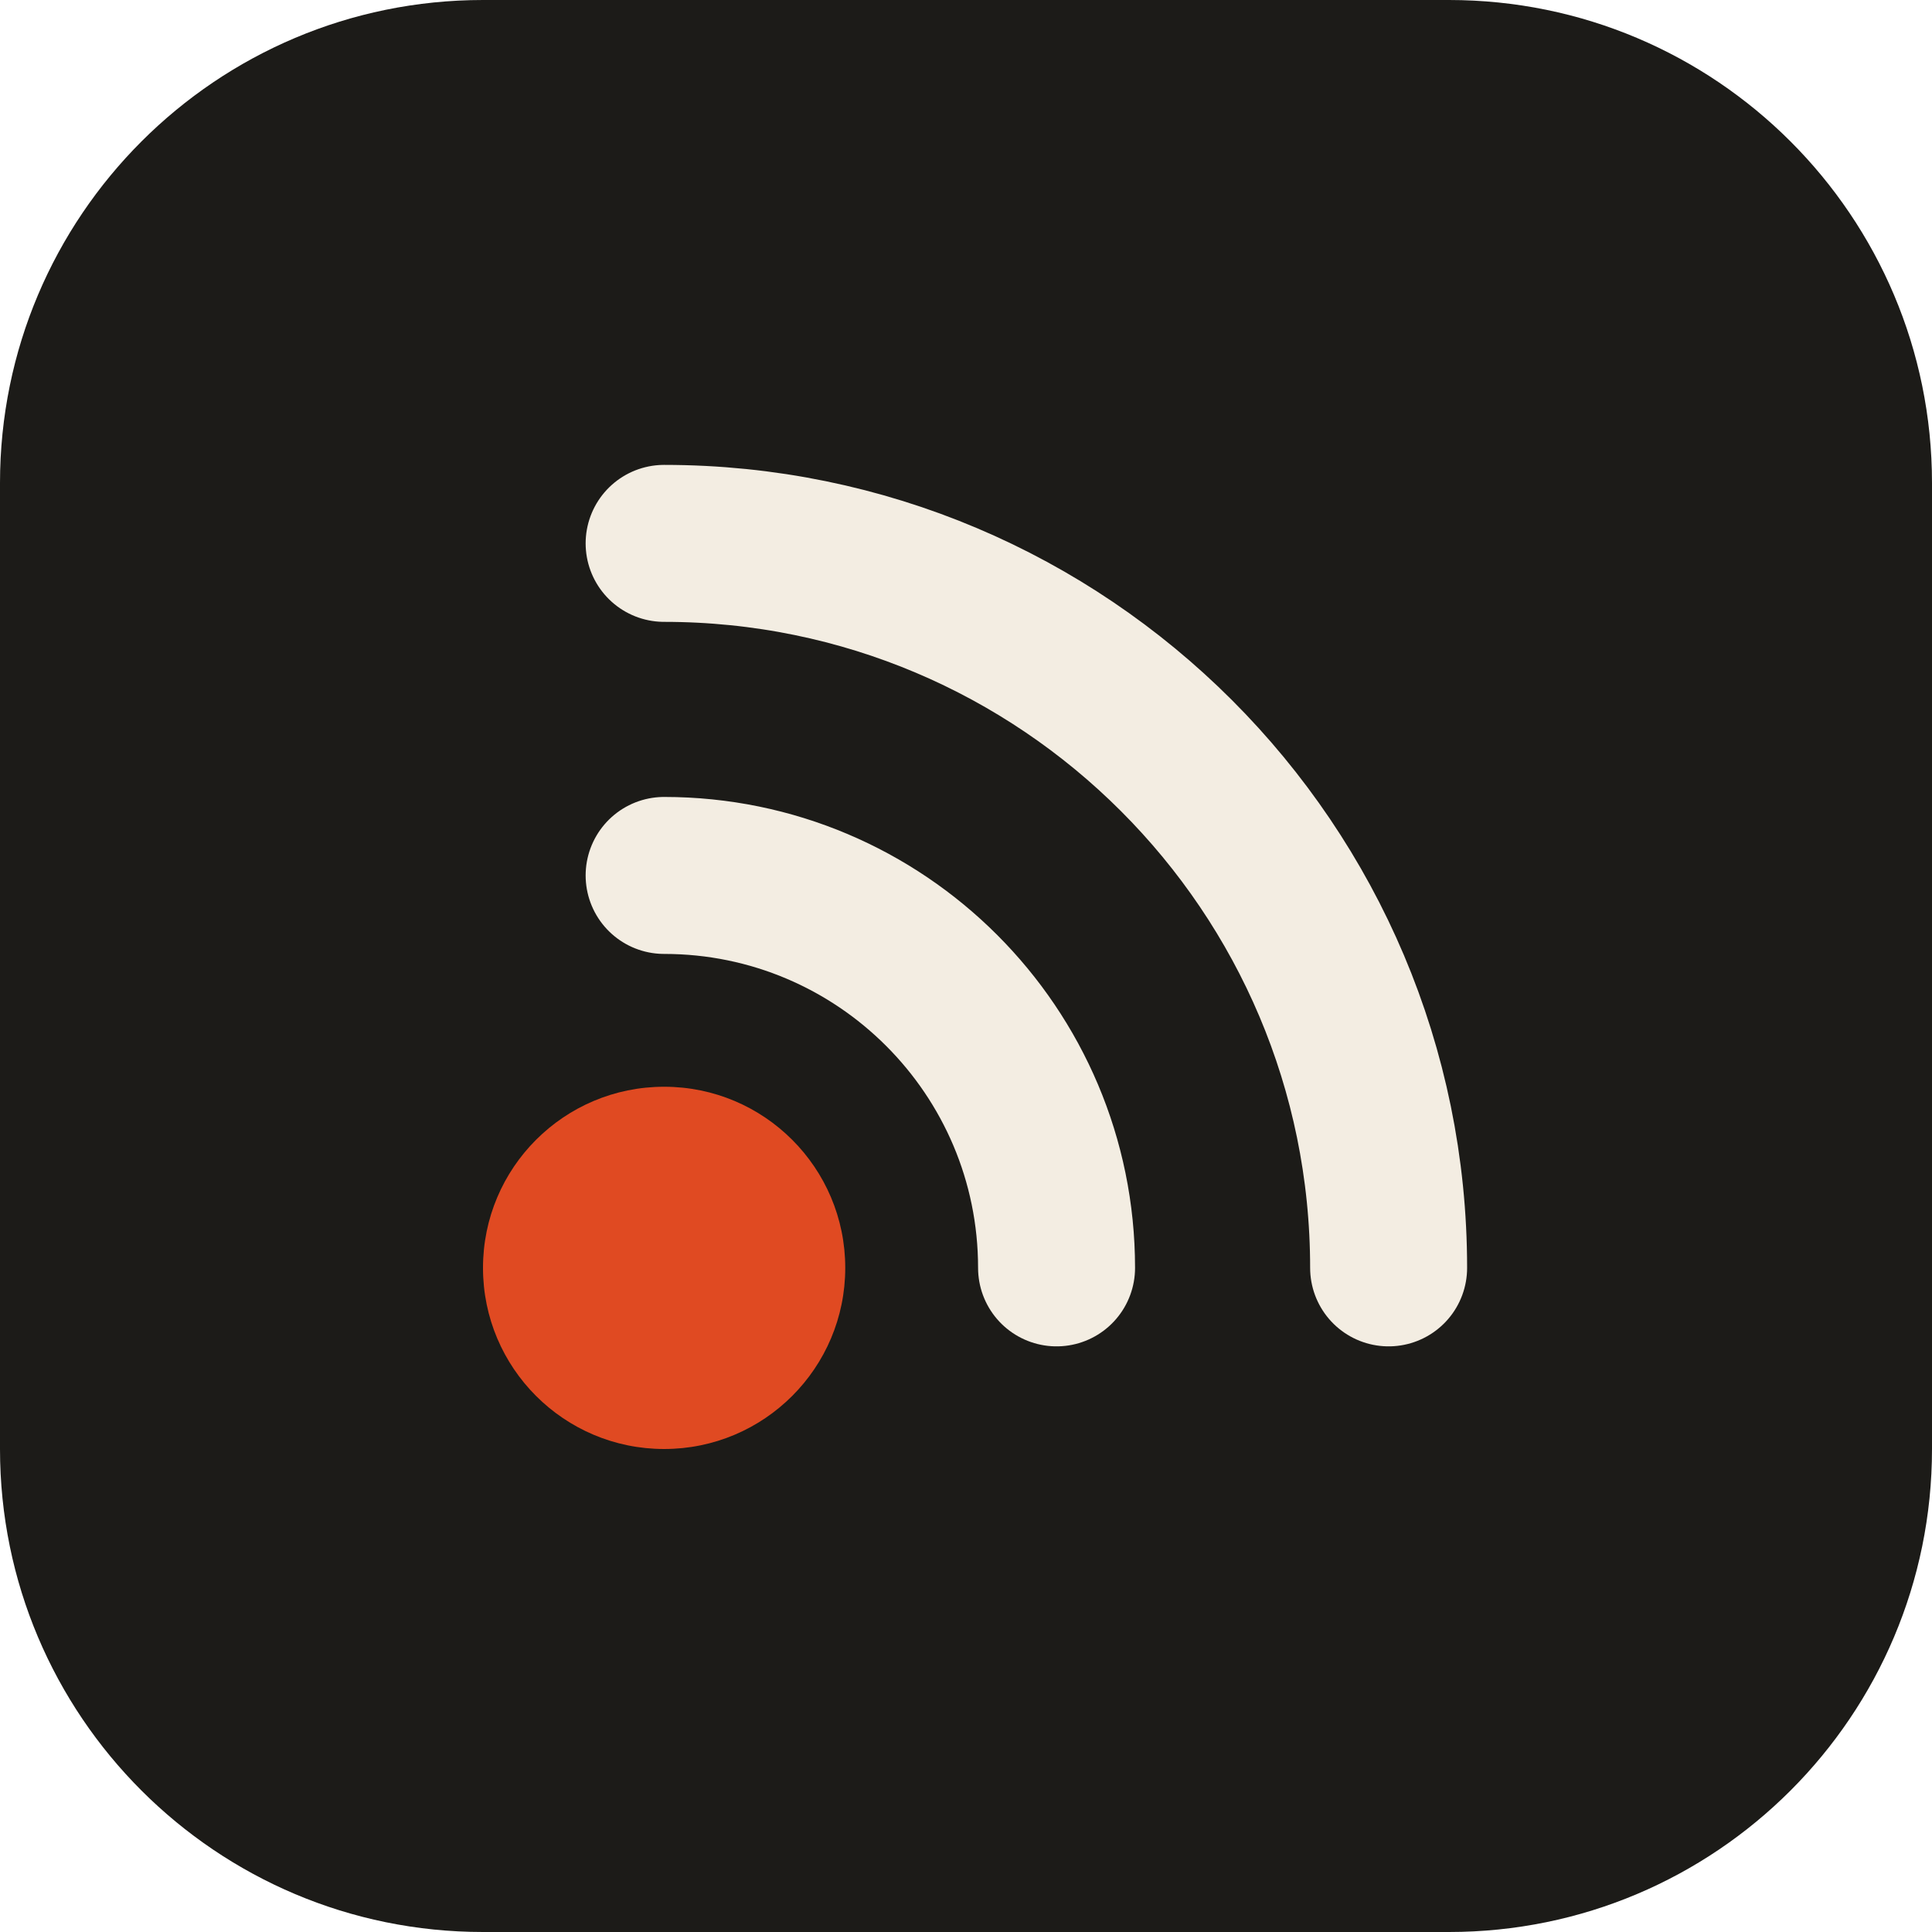
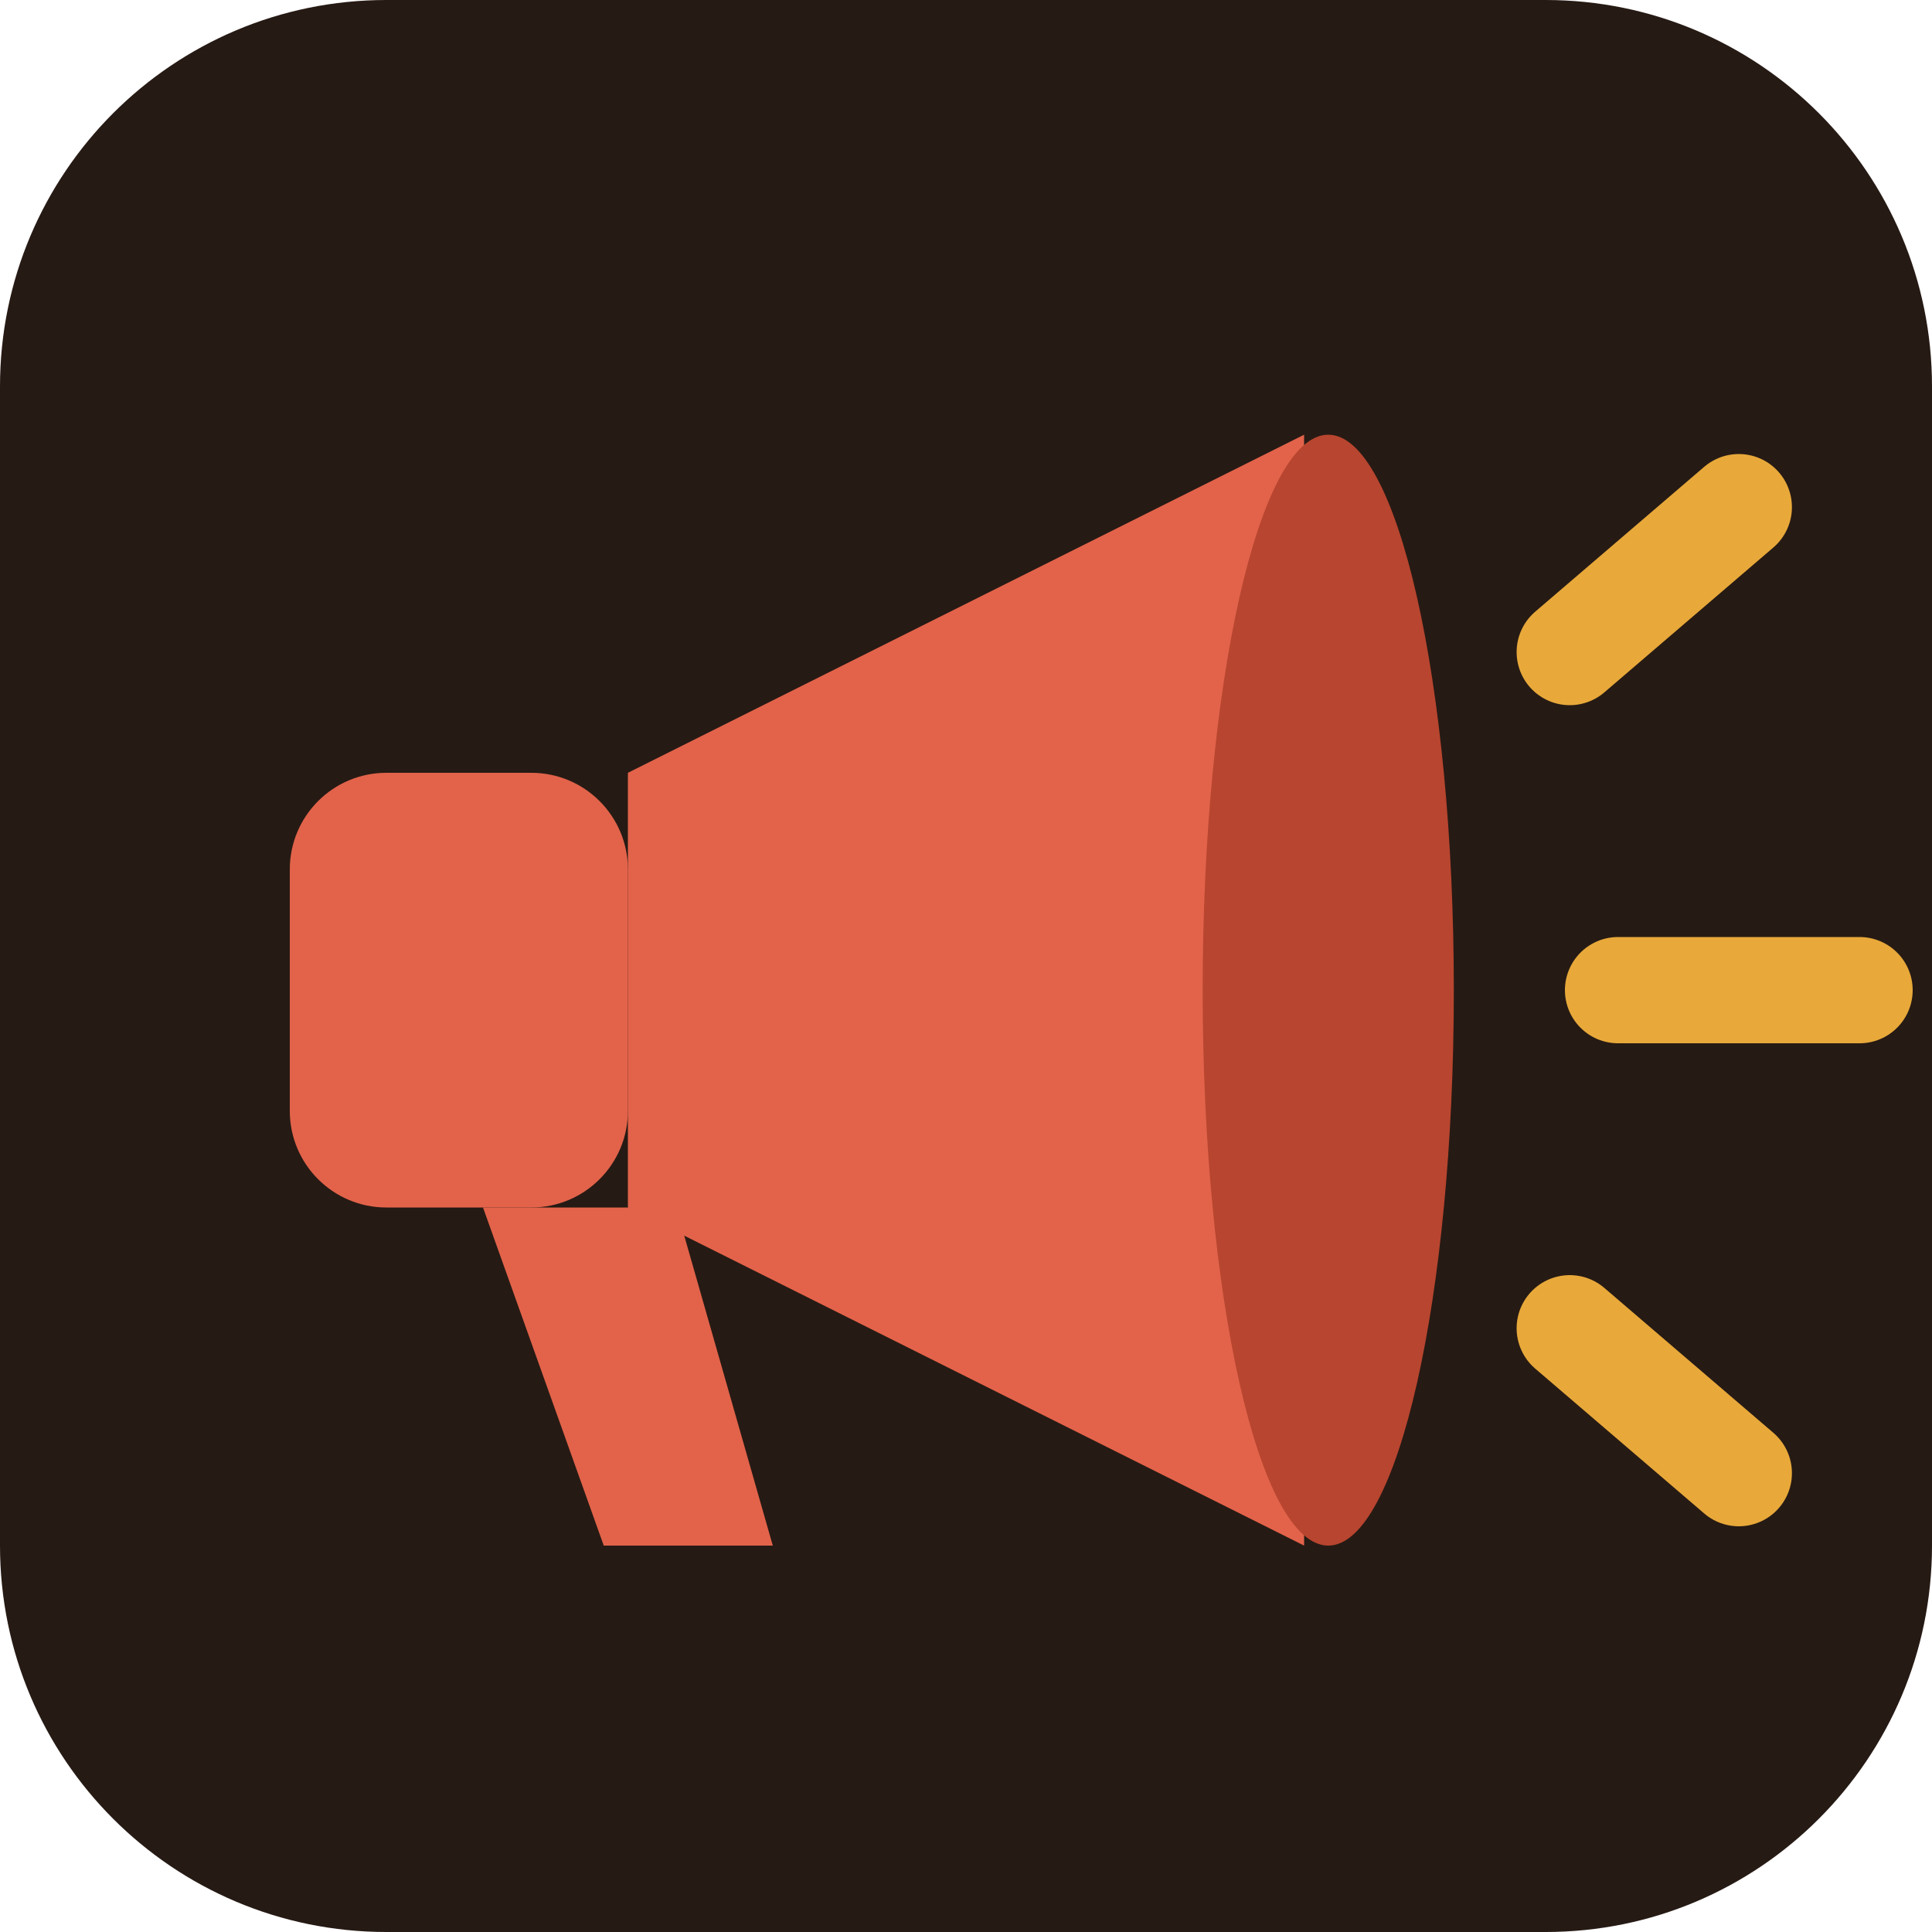
- <svg xmlns="http://www.w3.org/2000/svg" viewBox="0 0 32 32">
-   <rect width="32" height="32" rx="8" fill="#1C1B18" />
-   <circle cx="11" cy="21" r="3" fill="#E04A22" />
-   <path d="M11 14.5a6.5 6.5 0 0 1 6.5 6.5M11 9a12 12 0 0 1 12 12" stroke="#F3EDE2" stroke-width="2.6" fill="none" stroke-linecap="round" />
+ <svg xmlns="http://www.w3.org/2000/svg" viewBox="0 0 40 40">
+   <rect width="40" height="40" rx="8" fill="#261a14" />
+   <g transform="translate(2 4)">
+     <rect x="4" y="12" width="7" height="9" rx="2" fill="#e2634a" />
+     <path d="M11 12 25 5v23l-14-7z" fill="#e2634a" />
+     <ellipse cx="25.5" cy="16.5" rx="2.6" ry="11.5" fill="#b8452f" />
+     <path d="M8 21l2.5 7h3.5l-2-7" fill="#e2634a" />
+     <path d="M30.5 9.5l3.5-3M31.5 16.5h5M30.5 23.5l3.5 3" stroke="#e8a93a" stroke-width="2.2" stroke-linecap="round" />
+   </g>
</svg>
